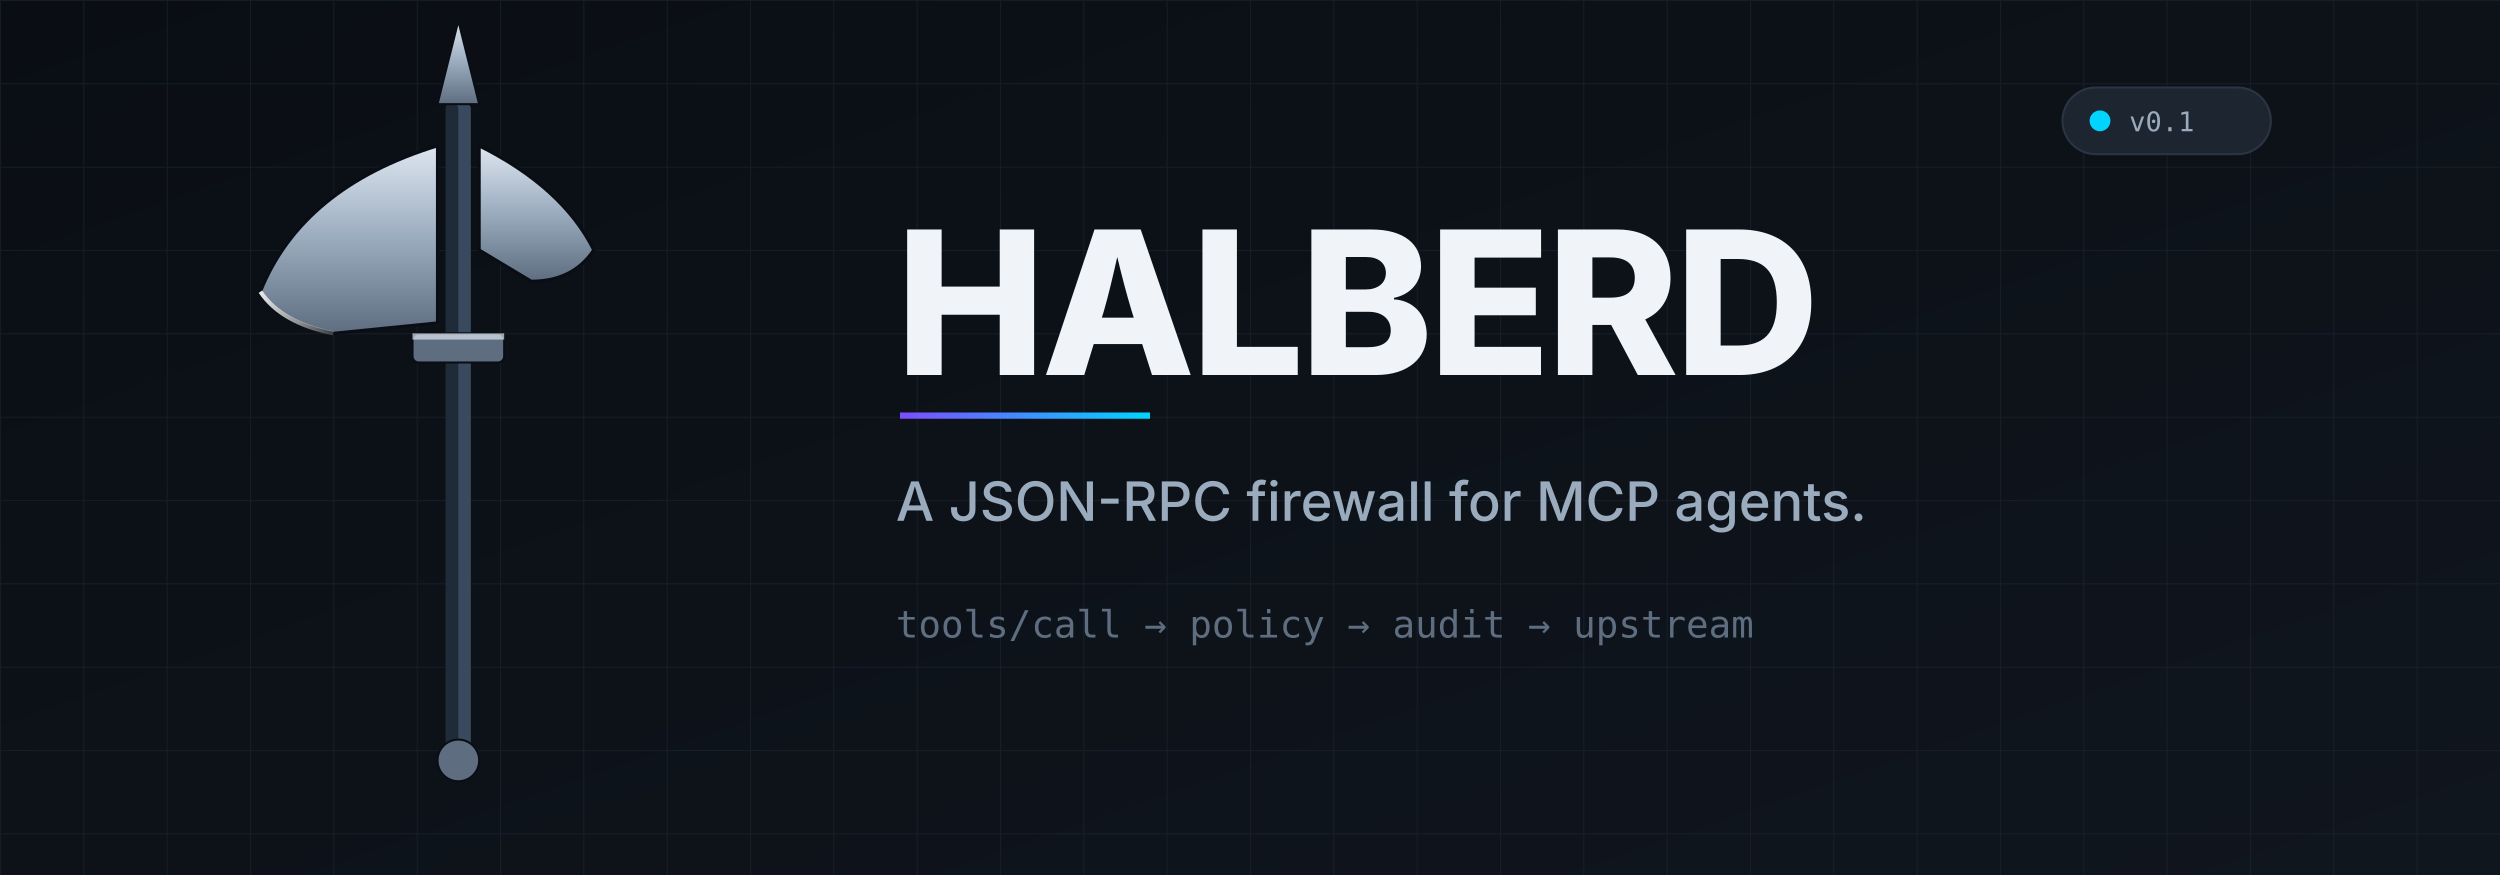
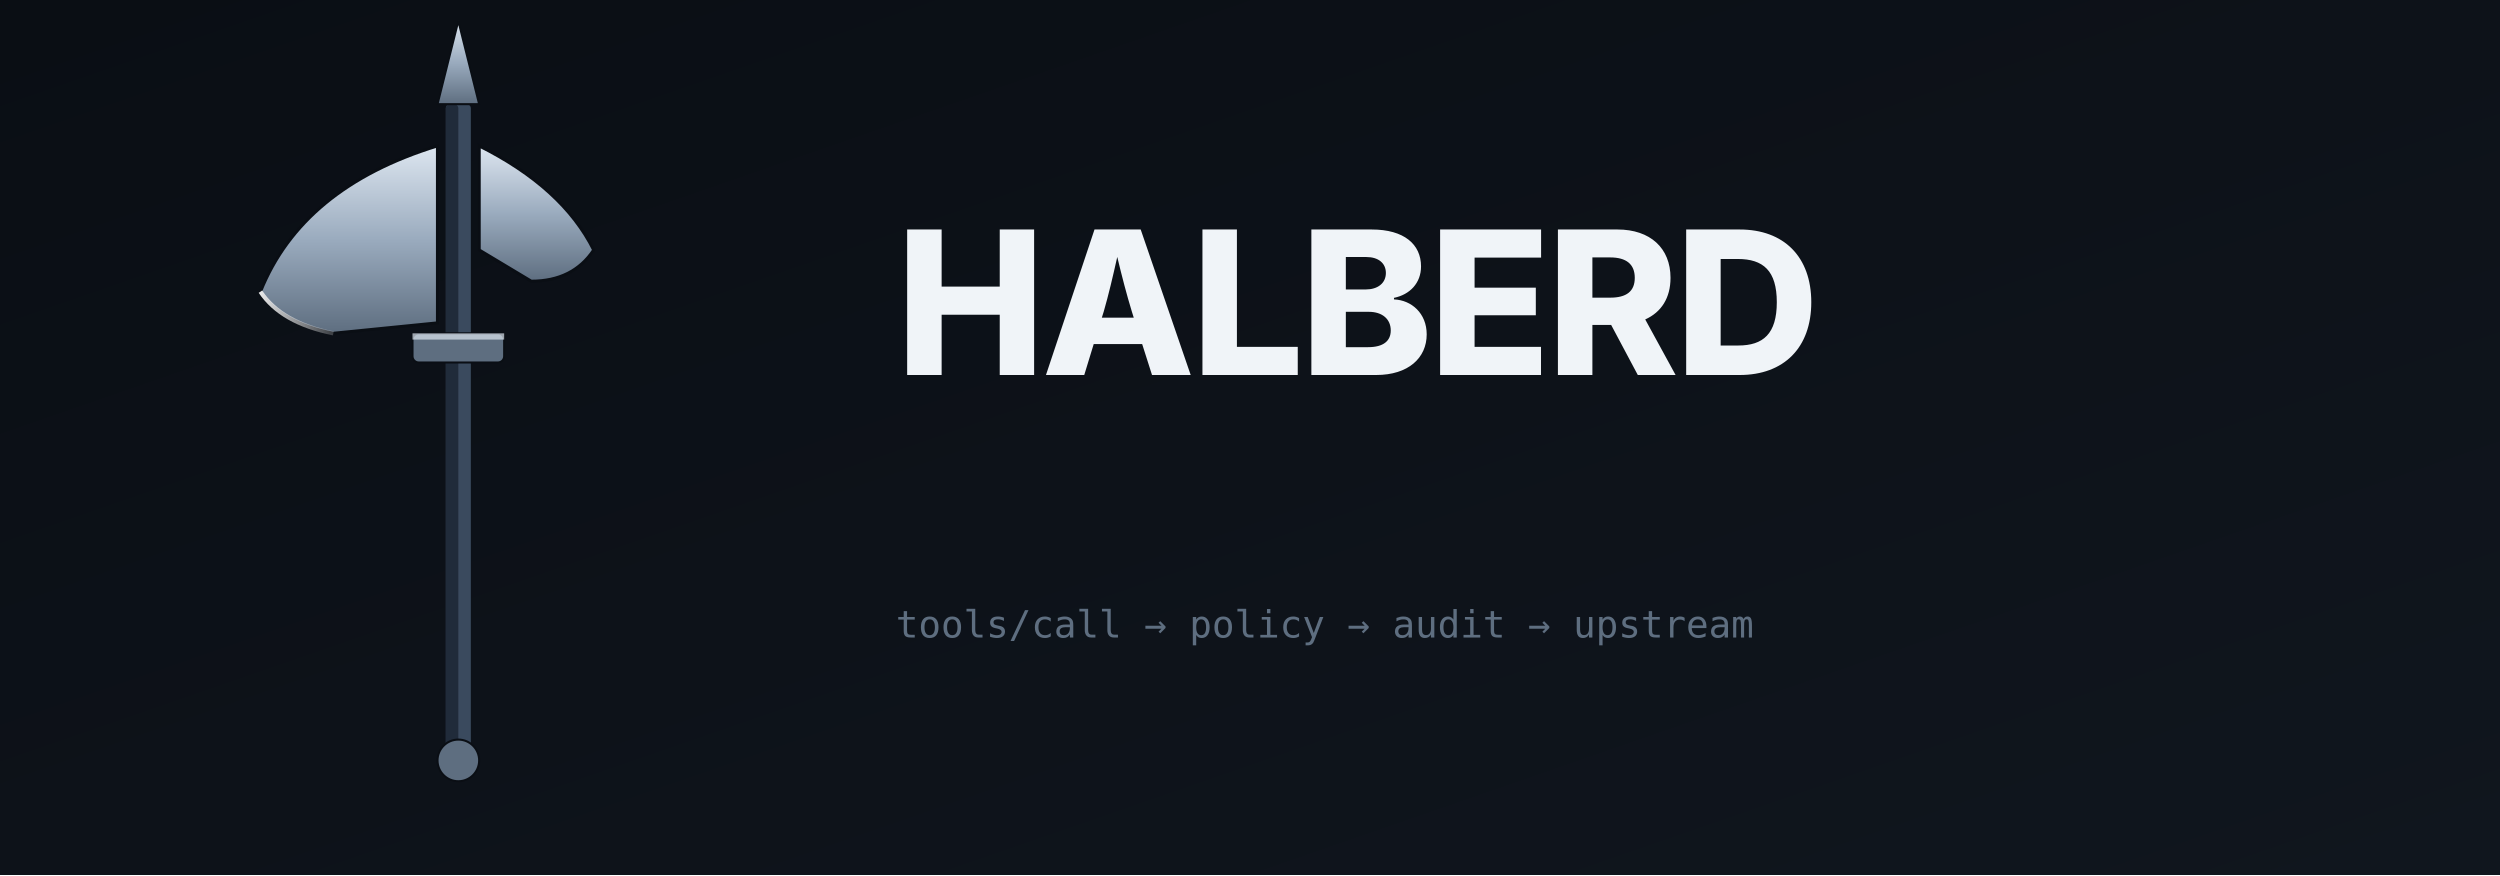
<svg xmlns="http://www.w3.org/2000/svg" viewBox="0 0 1200 420" width="1200" height="420">
  <defs>
    <linearGradient id="bg" x1="0" y1="0" x2="1" y2="1">
      <stop offset="0%" stop-color="#0a0e14" />
      <stop offset="100%" stop-color="#10161e" />
    </linearGradient>
    <linearGradient id="steel" x1="0" y1="0" x2="0" y2="1">
      <stop offset="0%" stop-color="#dde6f0" />
      <stop offset="50%" stop-color="#9aabbe" />
      <stop offset="100%" stop-color="#5e6e80" />
    </linearGradient>
    <linearGradient id="edge" x1="0" y1="0" x2="1" y2="0">
      <stop offset="0%" stop-color="#ffffff" stop-opacity="0.9" />
      <stop offset="100%" stop-color="#ffffff" stop-opacity="0.2" />
    </linearGradient>
-     <linearGradient id="accent" x1="0" y1="0" x2="1" y2="0">
-       <stop offset="0%" stop-color="#7c4dff" />
-       <stop offset="100%" stop-color="#00d4ff" />
-     </linearGradient>
-     <pattern id="grid" width="40" height="40" patternUnits="userSpaceOnUse">
-       <path d="M 40 0 L 0 0 0 40" fill="none" stroke="#1c2530" stroke-width="1" />
-     </pattern>
  </defs>
  <rect width="1200" height="420" fill="url(#bg)" />
-   <rect width="1200" height="420" fill="url(#grid)" opacity="0.6" />
  <g transform="translate(220 210)">
    <rect x="-6" y="-160" width="12" height="320" fill="#3a4a5e" rx="2" />
    <rect x="-6" y="-160" width="6" height="320" fill="#202b3a" rx="2" />
    <polygon points="0,-200 -10,-160 10,-160" fill="url(#steel)" stroke="#0a0e14" stroke-width="1" />
    <path d="M -10 -140              Q -75 -120 -95 -70              Q -85 -55 -60 -50              L -10 -55              Z" fill="url(#steel)" stroke="#0a0e14" stroke-width="1.5" />
    <path d="M -95 -70 Q -85 -55 -60 -50" fill="none" stroke="url(#edge)" stroke-width="2" />
    <path d="M 10 -140              Q 50 -120 65 -90              Q 55 -75 35 -75              L 10 -90              Z" fill="url(#steel)" stroke="#0a0e14" stroke-width="1.5" />
    <rect x="-22" y="-50" width="44" height="14" rx="3" fill="#5e6e80" stroke="#0a0e14" stroke-width="1" />
    <rect x="-22" y="-50" width="44" height="3" fill="#dde6f0" opacity="0.7" />
    <circle cx="0" cy="155" r="10" fill="#5e6e80" stroke="#0a0e14" stroke-width="1" />
  </g>
  <g transform="translate(430 210)">
    <text x="0" y="-30" font-family="-apple-system, BlinkMacSystemFont, 'SF Pro Display', 'Inter', system-ui, sans-serif" font-size="96" font-weight="800" letter-spacing="-2" fill="#f0f4f8">HALBERD</text>
-     <rect x="2" y="-12" width="120" height="3" fill="url(#accent)" />
-     <text x="0" y="40" font-family="-apple-system, BlinkMacSystemFont, 'SF Pro Text', 'Inter', system-ui, sans-serif" font-size="26" font-weight="500" fill="#9aabbe">A JSON-RPC firewall for MCP agents.</text>
    <text x="0" y="96" font-family="ui-monospace, 'SF Mono', 'JetBrains Mono', Menlo, monospace" font-size="18" fill="#5e6e80">tools/call → policy → audit → upstream</text>
  </g>
-   <g transform="translate(1080 60)">
-     <rect x="-90" y="-18" width="100" height="32" rx="16" fill="#1c2530" stroke="#2a3543" stroke-width="1" />
-     <circle cx="-72" cy="-2" r="5" fill="#00d4ff" />
-     <text x="-58" y="3" font-family="ui-monospace, 'SF Mono', Menlo, monospace" font-size="13" fill="#9aabbe">v0.1</text>
-   </g>
</svg>
